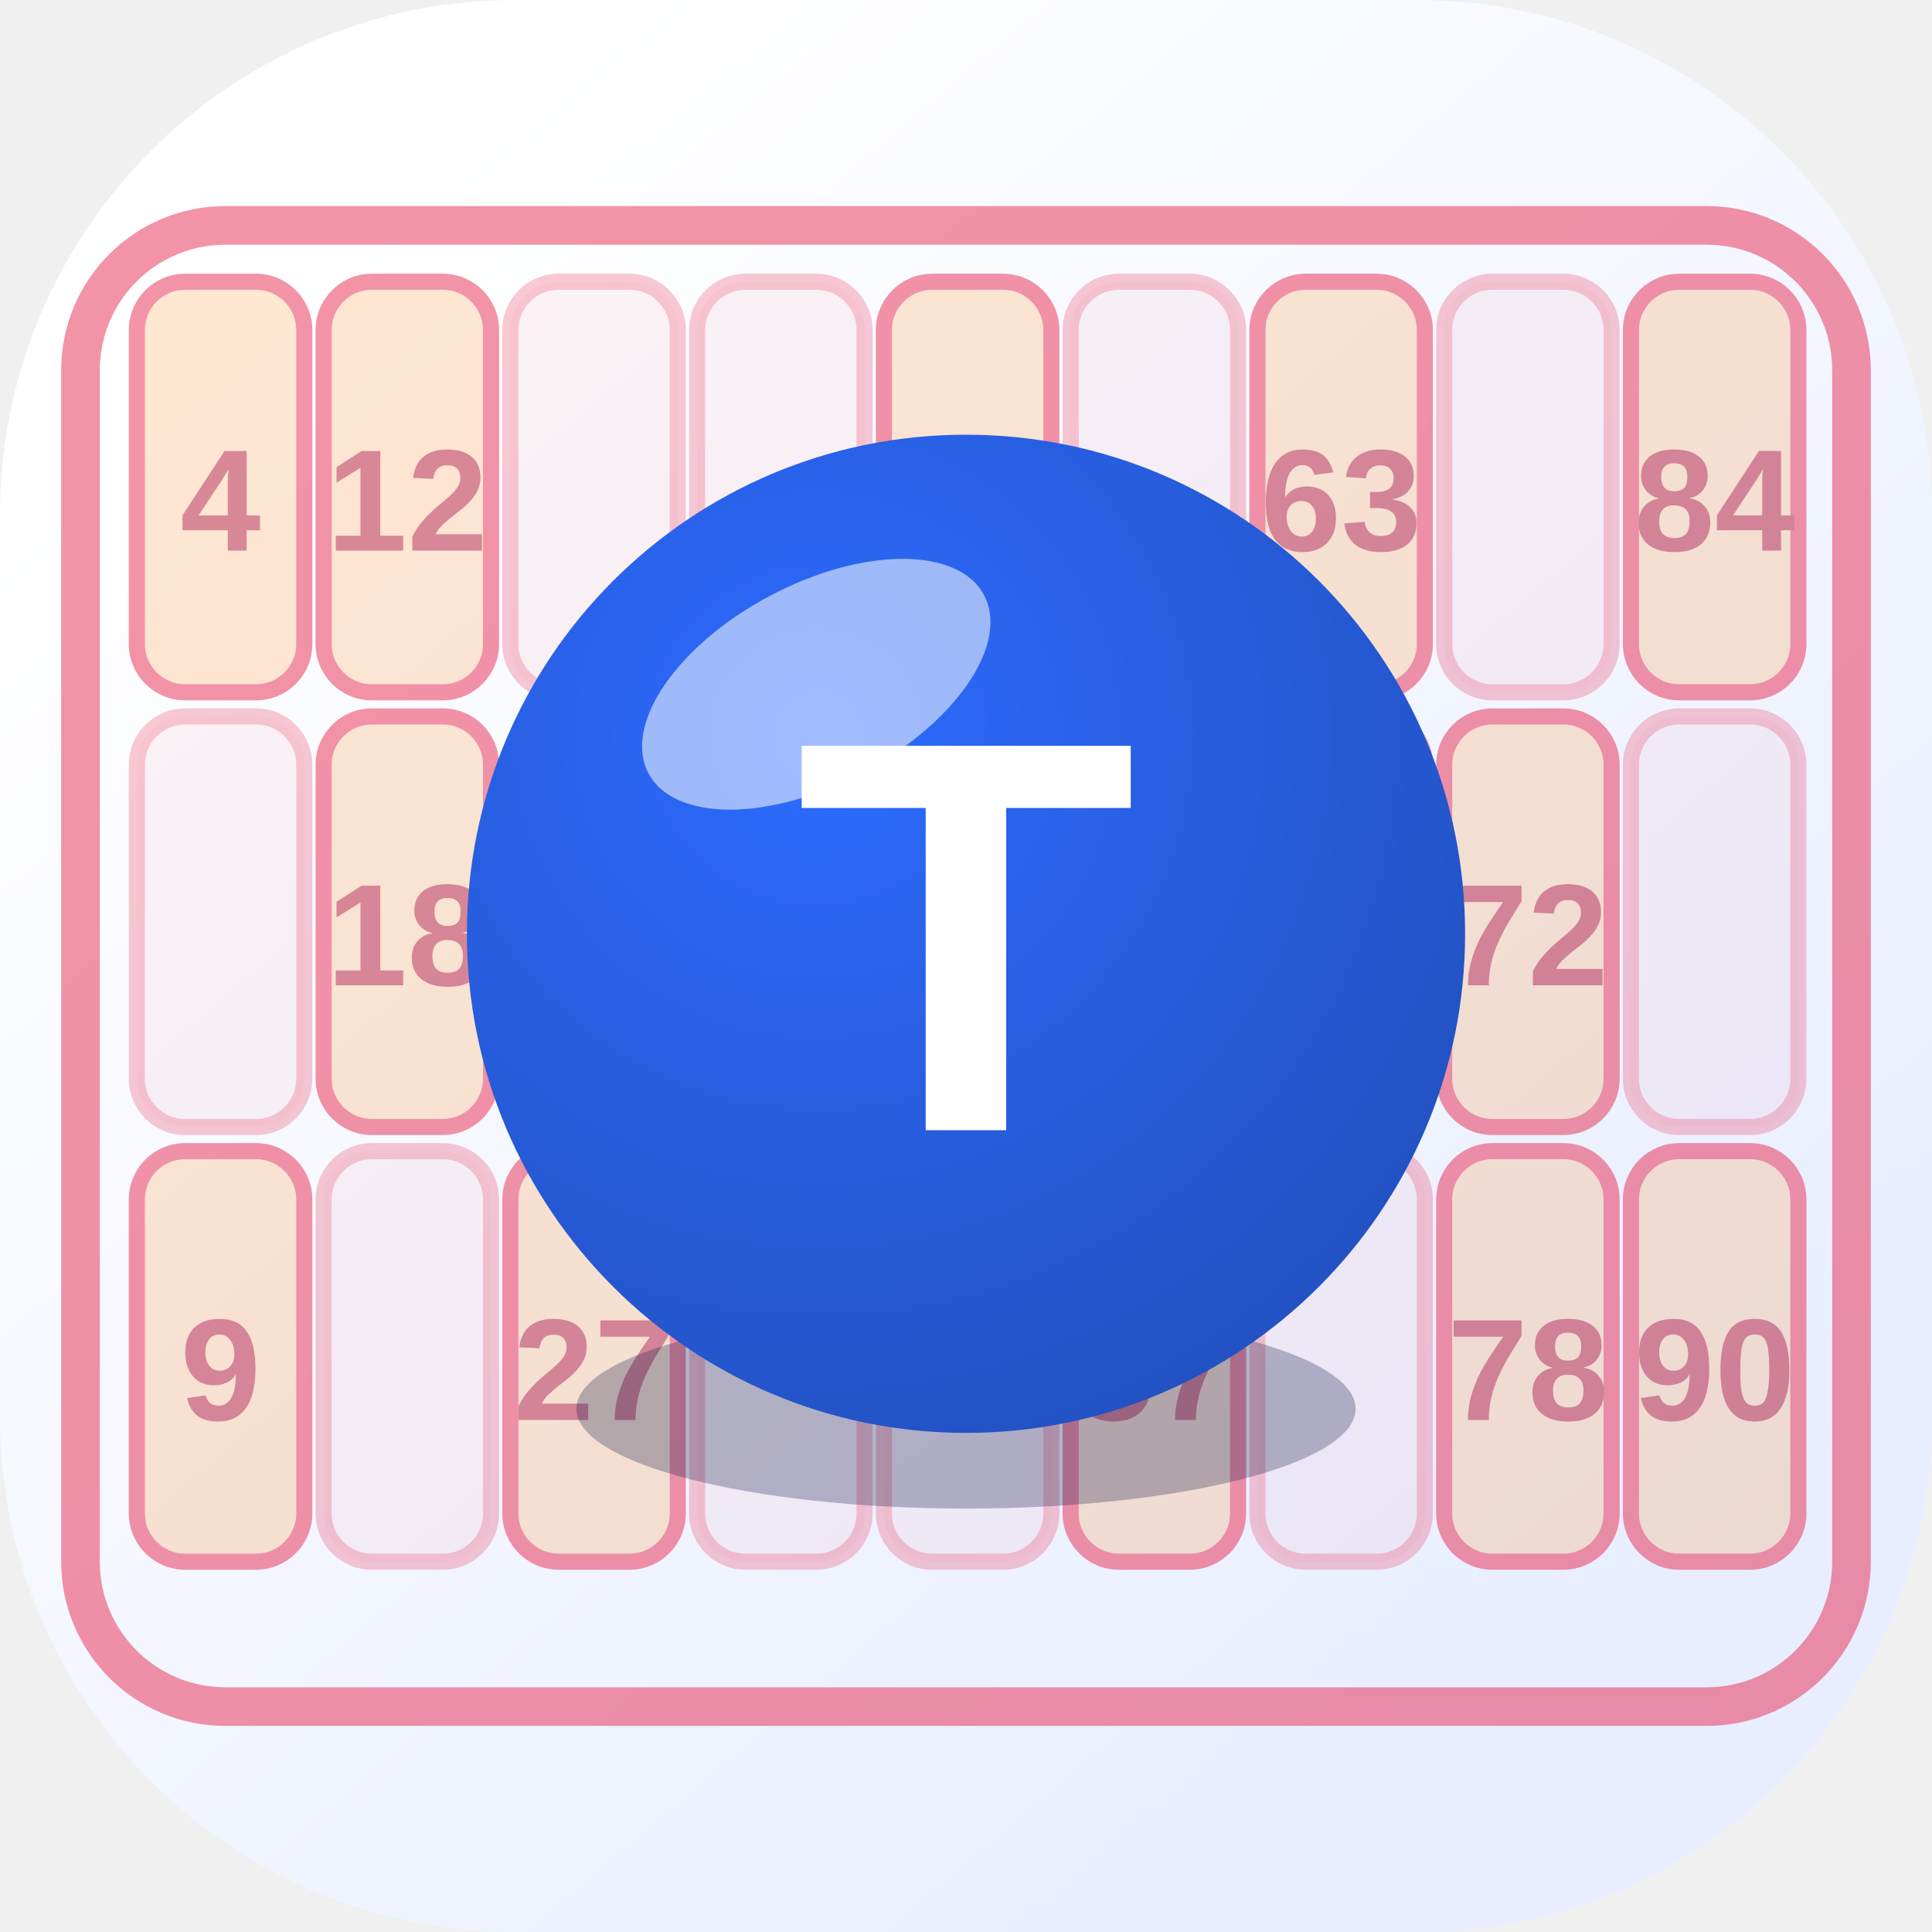
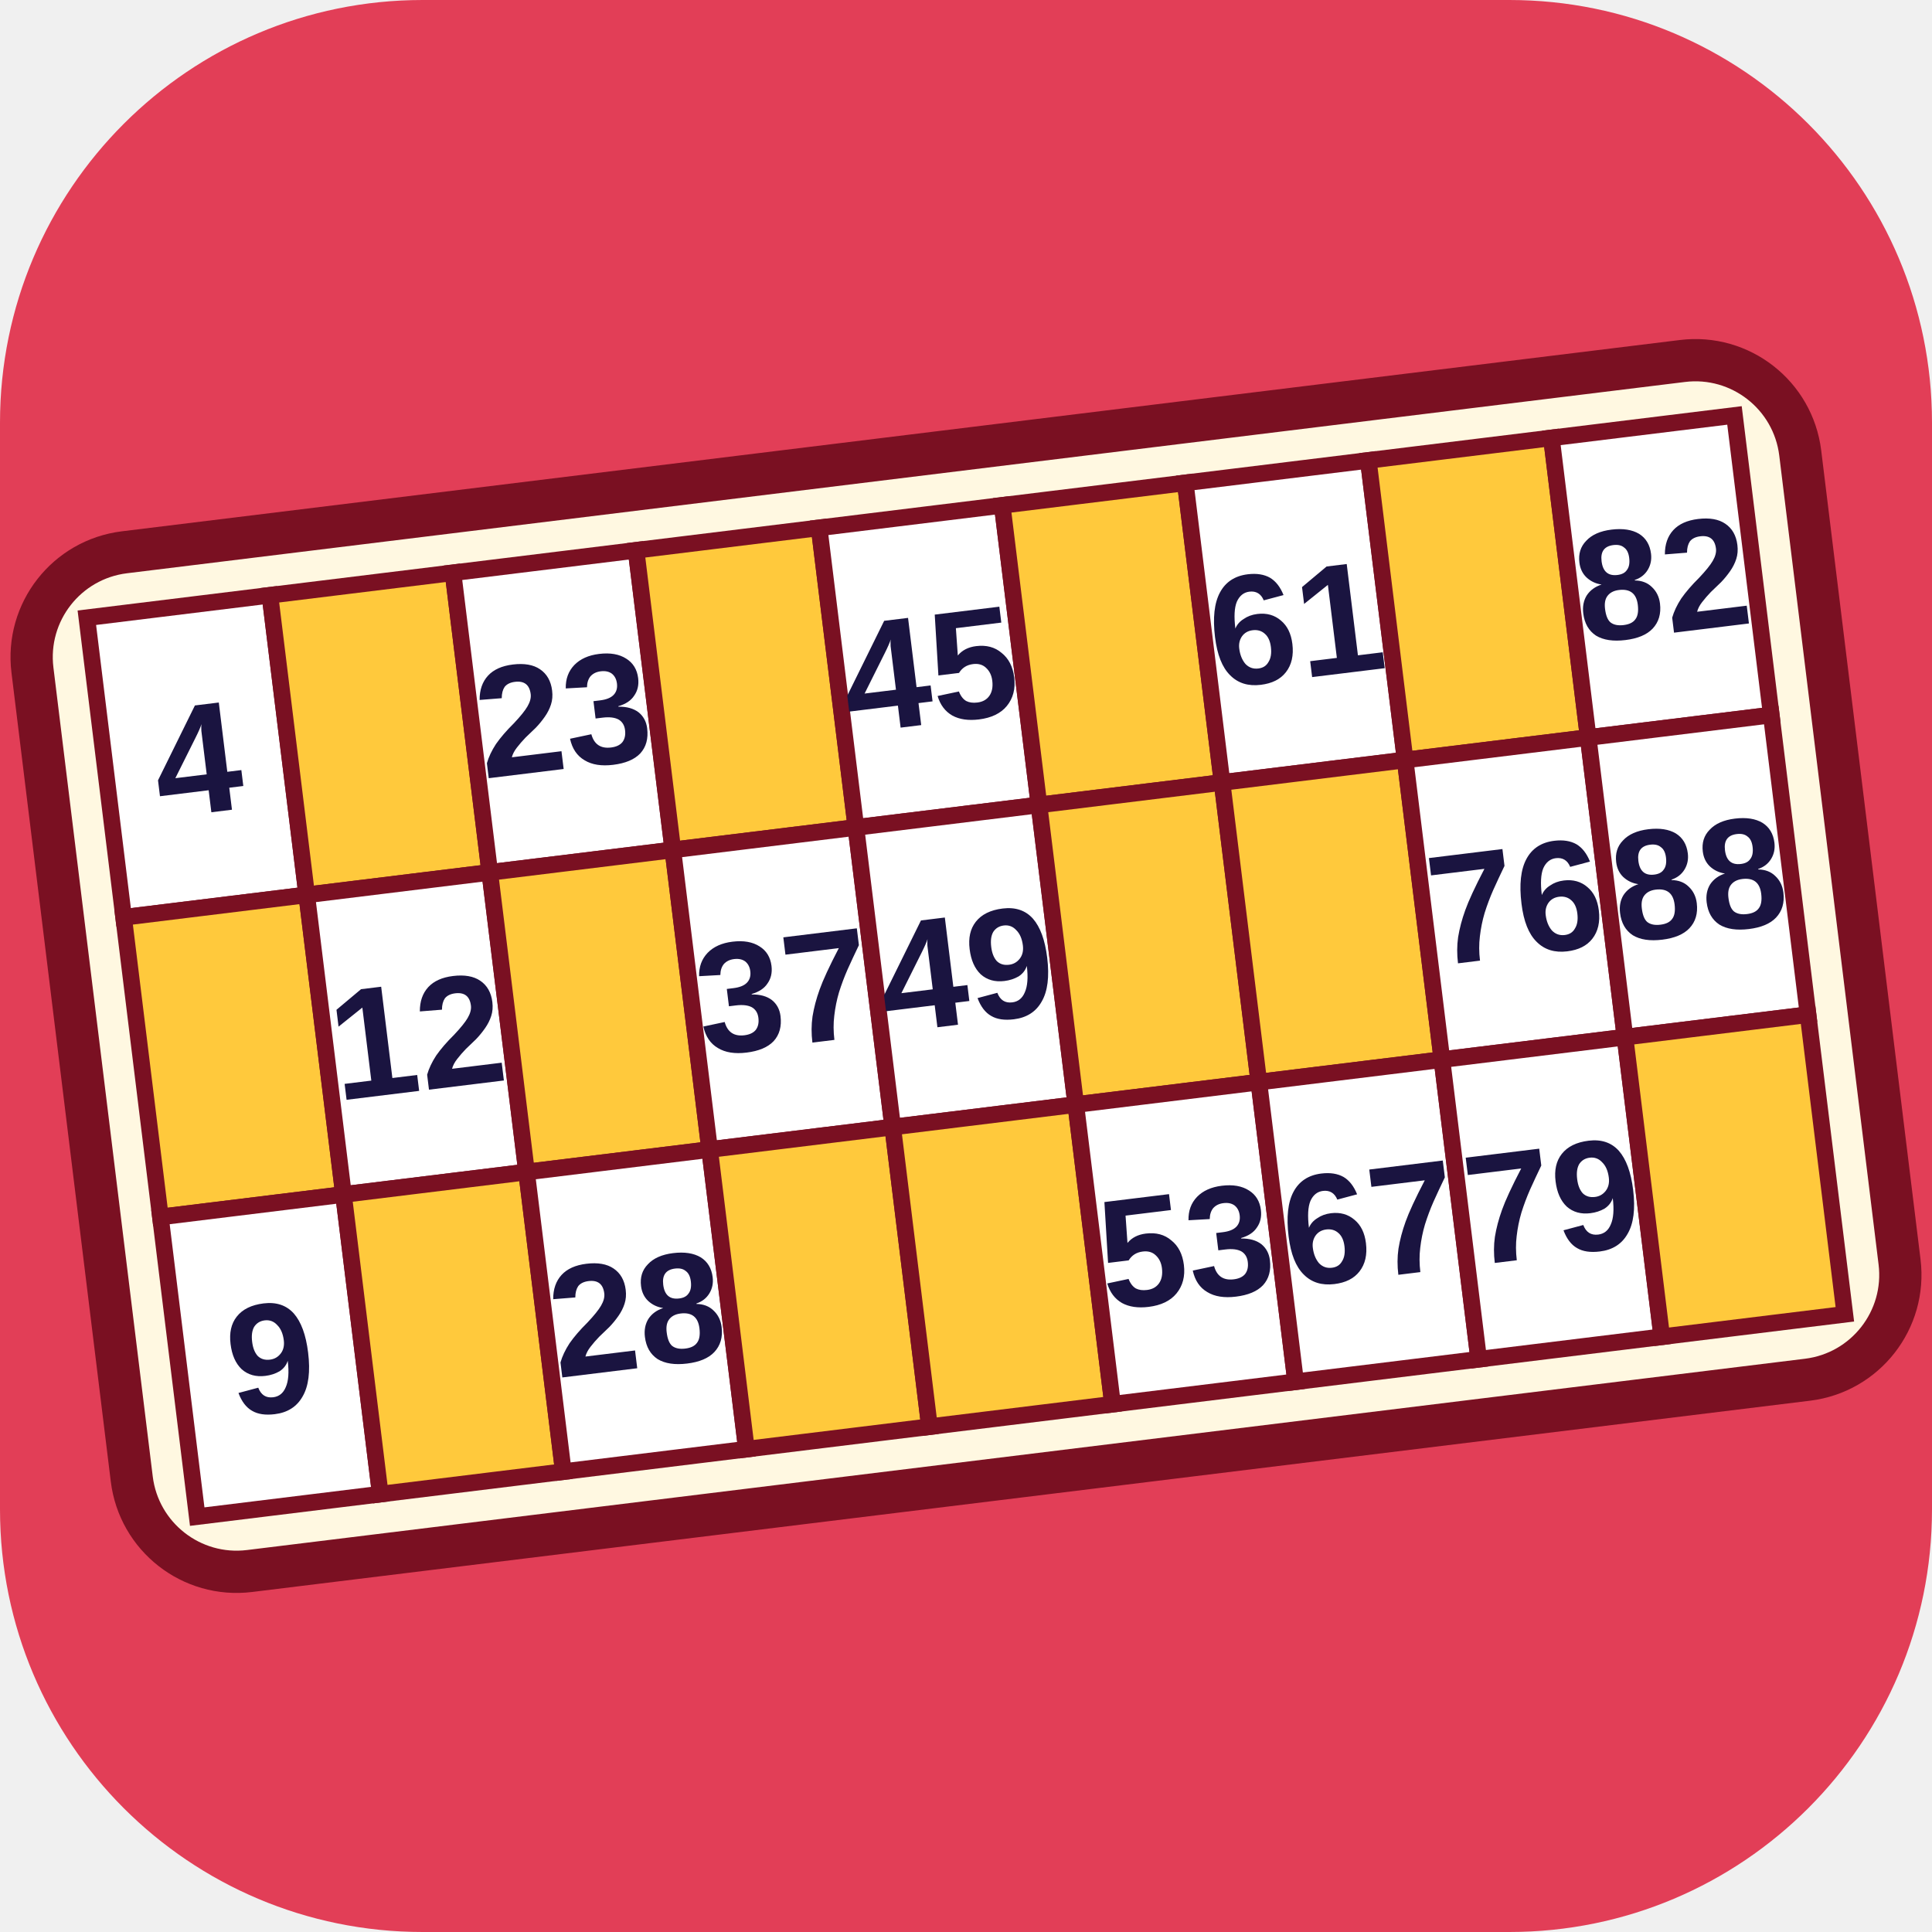
- <svg xmlns="http://www.w3.org/2000/svg" viewBox="0 0 120 120" width="512" height="512">
-   <defs>
-     <linearGradient id="mt271" gradientTransform="rotate(50 .5 .5)">
-       <stop offset="0" stop-color="#FFFFFF" />
-       <stop offset="1" stop-color="#E8EEFF" />
-     </linearGradient>
-   </defs>
-   <rect width="120" height="120" rx="32" fill="url(#mt271)" />
-   <g opacity="0.5" stroke-linecap="round" stroke-linejoin="round">
-     <rect x="5" y="14" width="110" height="92" rx="9" fill="none" stroke="#E8284F" stroke-width="2.4" />
-     <rect x="8.5" y="17.5" width="10.4" height="25.5" rx="3" fill="#FF7A00" fill-opacity=".35" stroke="#E8284F" stroke-width="1" />
-     <text x="13.7" y="34.2" text-anchor="middle" font-family="'Segoe UI','Helvetica Neue',Arial,sans-serif" font-size="9" font-weight="700" fill="#B3122F">4</text>
-     <rect x="20.1" y="17.5" width="10.4" height="25.5" rx="3" fill="#FF7A00" fill-opacity=".35" stroke="#E8284F" stroke-width="1" />
-     <text x="25.3" y="34.2" text-anchor="middle" font-family="'Segoe UI','Helvetica Neue',Arial,sans-serif" font-size="9" font-weight="700" fill="#B3122F">12</text>
-     <rect x="31.7" y="17.5" width="10.4" height="25.5" rx="3" fill="#E8284F" fill-opacity=".10" stroke="#E8284F" stroke-opacity=".5" stroke-width="1" />
-     <rect x="43.3" y="17.5" width="10.4" height="25.5" rx="3" fill="#E8284F" fill-opacity=".10" stroke="#E8284F" stroke-opacity=".5" stroke-width="1" />
-     <rect x="54.9" y="17.5" width="10.4" height="25.5" rx="3" fill="#FF7A00" fill-opacity=".35" stroke="#E8284F" stroke-width="1" />
-     <text x="60.1" y="34.2" text-anchor="middle" font-family="'Segoe UI','Helvetica Neue',Arial,sans-serif" font-size="9" font-weight="700" fill="#B3122F">41</text>
-     <rect x="66.5" y="17.5" width="10.4" height="25.5" rx="3" fill="#E8284F" fill-opacity=".10" stroke="#E8284F" stroke-opacity=".5" stroke-width="1" />
-     <rect x="78.1" y="17.5" width="10.4" height="25.5" rx="3" fill="#FF7A00" fill-opacity=".35" stroke="#E8284F" stroke-width="1" />
-     <text x="83.3" y="34.2" text-anchor="middle" font-family="'Segoe UI','Helvetica Neue',Arial,sans-serif" font-size="9" font-weight="700" fill="#B3122F">63</text>
-     <rect x="89.7" y="17.5" width="10.4" height="25.5" rx="3" fill="#E8284F" fill-opacity=".10" stroke="#E8284F" stroke-opacity=".5" stroke-width="1" />
-     <rect x="101.3" y="17.5" width="10.4" height="25.5" rx="3" fill="#FF7A00" fill-opacity=".35" stroke="#E8284F" stroke-width="1" />
-     <text x="106.5" y="34.2" text-anchor="middle" font-family="'Segoe UI','Helvetica Neue',Arial,sans-serif" font-size="9" font-weight="700" fill="#B3122F">84</text>
-     <rect x="8.5" y="44.5" width="10.4" height="25.5" rx="3" fill="#E8284F" fill-opacity=".10" stroke="#E8284F" stroke-opacity=".5" stroke-width="1" />
-     <rect x="20.1" y="44.5" width="10.4" height="25.5" rx="3" fill="#FF7A00" fill-opacity=".35" stroke="#E8284F" stroke-width="1" />
-     <text x="25.3" y="61.2" text-anchor="middle" font-family="'Segoe UI','Helvetica Neue',Arial,sans-serif" font-size="9" font-weight="700" fill="#B3122F">18</text>
-     <rect x="31.7" y="44.5" width="10.4" height="25.5" rx="3" fill="#E8284F" fill-opacity=".10" stroke="#E8284F" stroke-opacity=".5" stroke-width="1" />
-     <rect x="43.3" y="44.5" width="10.4" height="25.5" rx="3" fill="#FF7A00" fill-opacity=".35" stroke="#E8284F" stroke-width="1" />
-     <text x="48.5" y="61.2" text-anchor="middle" font-family="'Segoe UI','Helvetica Neue',Arial,sans-serif" font-size="9" font-weight="700" fill="#B3122F">36</text>
-     <rect x="54.9" y="44.5" width="10.4" height="25.5" rx="3" fill="#FF7A00" fill-opacity=".35" stroke="#E8284F" stroke-width="1" />
-     <text x="60.1" y="61.2" text-anchor="middle" font-family="'Segoe UI','Helvetica Neue',Arial,sans-serif" font-size="9" font-weight="700" fill="#B3122F">48</text>
-     <rect x="66.5" y="44.5" width="10.4" height="25.5" rx="3" fill="#E8284F" fill-opacity=".10" stroke="#E8284F" stroke-opacity=".5" stroke-width="1" />
-     <rect x="78.1" y="44.5" width="10.4" height="25.5" rx="3" fill="#FF7A00" fill-opacity=".35" stroke="#E8284F" stroke-width="1" />
-     <text x="83.3" y="61.2" text-anchor="middle" font-family="'Segoe UI','Helvetica Neue',Arial,sans-serif" font-size="9" font-weight="700" fill="#B3122F">69</text>
-     <rect x="89.7" y="44.5" width="10.4" height="25.5" rx="3" fill="#FF7A00" fill-opacity=".35" stroke="#E8284F" stroke-width="1" />
-     <text x="94.9" y="61.2" text-anchor="middle" font-family="'Segoe UI','Helvetica Neue',Arial,sans-serif" font-size="9" font-weight="700" fill="#B3122F">72</text>
-     <rect x="101.3" y="44.5" width="10.4" height="25.5" rx="3" fill="#E8284F" fill-opacity=".10" stroke="#E8284F" stroke-opacity=".5" stroke-width="1" />
-     <rect x="8.5" y="71.5" width="10.4" height="25.5" rx="3" fill="#FF7A00" fill-opacity=".35" stroke="#E8284F" stroke-width="1" />
-     <text x="13.7" y="88.2" text-anchor="middle" font-family="'Segoe UI','Helvetica Neue',Arial,sans-serif" font-size="9" font-weight="700" fill="#B3122F">9</text>
-     <rect x="20.1" y="71.5" width="10.4" height="25.5" rx="3" fill="#E8284F" fill-opacity=".10" stroke="#E8284F" stroke-opacity=".5" stroke-width="1" />
-     <rect x="31.7" y="71.5" width="10.4" height="25.5" rx="3" fill="#FF7A00" fill-opacity=".35" stroke="#E8284F" stroke-width="1" />
-     <text x="36.9" y="88.2" text-anchor="middle" font-family="'Segoe UI','Helvetica Neue',Arial,sans-serif" font-size="9" font-weight="700" fill="#B3122F">27</text>
-     <rect x="43.3" y="71.5" width="10.4" height="25.5" rx="3" fill="#E8284F" fill-opacity=".10" stroke="#E8284F" stroke-opacity=".5" stroke-width="1" />
-     <rect x="54.9" y="71.5" width="10.4" height="25.5" rx="3" fill="#E8284F" fill-opacity=".10" stroke="#E8284F" stroke-opacity=".5" stroke-width="1" />
-     <rect x="66.5" y="71.5" width="10.4" height="25.5" rx="3" fill="#FF7A00" fill-opacity=".35" stroke="#E8284F" stroke-width="1" />
-     <text x="71.7" y="88.2" text-anchor="middle" font-family="'Segoe UI','Helvetica Neue',Arial,sans-serif" font-size="9" font-weight="700" fill="#B3122F">57</text>
-     <rect x="78.1" y="71.5" width="10.4" height="25.5" rx="3" fill="#E8284F" fill-opacity=".10" stroke="#E8284F" stroke-opacity=".5" stroke-width="1" />
-     <rect x="89.7" y="71.5" width="10.4" height="25.5" rx="3" fill="#FF7A00" fill-opacity=".35" stroke="#E8284F" stroke-width="1" />
-     <text x="94.9" y="88.2" text-anchor="middle" font-family="'Segoe UI','Helvetica Neue',Arial,sans-serif" font-size="9" font-weight="700" fill="#B3122F">78</text>
-     <rect x="101.3" y="71.5" width="10.4" height="25.5" rx="3" fill="#FF7A00" fill-opacity=".35" stroke="#E8284F" stroke-width="1" />
-     <text x="106.5" y="88.2" text-anchor="middle" font-family="'Segoe UI','Helvetica Neue',Arial,sans-serif" font-size="9" font-weight="700" fill="#B3122F">90</text>
+ <svg xmlns="http://www.w3.org/2000/svg" viewBox="0 0 64 64" width="512" height="512" role="img" aria-label="Corporate Tambola">
+   <rect width="64" height="64" rx="14" fill="#E23E57" />
+   <g transform="rotate(-7 32 32)">
+     <rect x="2.5" y="15" width="59" height="34" rx="3.5" fill="#FFF8E1" stroke="#7A1022" stroke-width="1.4" />
+     <rect x="4.50" y="17.00" width="6.11" height="10" fill="#FFFFFF" stroke="#7A1022" stroke-width=".55" />
+     <text x="7.55" y="23.90" font-size="5.2" font-family="Arial,Helvetica,sans-serif" font-weight="700" fill="#1A1440" text-anchor="middle">4</text>
+     <rect x="10.61" y="17.00" width="6.11" height="10" fill="#FFC93C" stroke="#7A1022" stroke-width=".55" />
+     <rect x="16.72" y="17.00" width="6.11" height="10" fill="#FFFFFF" stroke="#7A1022" stroke-width=".55" />
+     <text x="19.77" y="23.90" font-size="5.2" font-family="Arial,Helvetica,sans-serif" font-weight="700" fill="#1A1440" text-anchor="middle">23</text>
+     <rect x="22.83" y="17.00" width="6.11" height="10" fill="#FFC93C" stroke="#7A1022" stroke-width=".55" />
+     <rect x="28.94" y="17.00" width="6.11" height="10" fill="#FFFFFF" stroke="#7A1022" stroke-width=".55" />
+     <text x="32.00" y="23.90" font-size="5.2" font-family="Arial,Helvetica,sans-serif" font-weight="700" fill="#1A1440" text-anchor="middle">45</text>
+     <rect x="35.05" y="17.00" width="6.11" height="10" fill="#FFC93C" stroke="#7A1022" stroke-width=".55" />
+     <rect x="41.16" y="17.00" width="6.11" height="10" fill="#FFFFFF" stroke="#7A1022" stroke-width=".55" />
+     <text x="44.22" y="23.90" font-size="5.2" font-family="Arial,Helvetica,sans-serif" font-weight="700" fill="#1A1440" text-anchor="middle">61</text>
+     <rect x="47.27" y="17.00" width="6.11" height="10" fill="#FFC93C" stroke="#7A1022" stroke-width=".55" />
+     <rect x="53.38" y="17.00" width="6.11" height="10" fill="#FFFFFF" stroke="#7A1022" stroke-width=".55" />
+     <text x="56.44" y="23.90" font-size="5.2" font-family="Arial,Helvetica,sans-serif" font-weight="700" fill="#1A1440" text-anchor="middle">82</text>
+     <rect x="4.50" y="27.00" width="6.11" height="10" fill="#FFC93C" stroke="#7A1022" stroke-width=".55" />
+     <rect x="10.61" y="27.00" width="6.11" height="10" fill="#FFFFFF" stroke="#7A1022" stroke-width=".55" />
+     <text x="13.66" y="33.90" font-size="5.2" font-family="Arial,Helvetica,sans-serif" font-weight="700" fill="#1A1440" text-anchor="middle">12</text>
+     <rect x="16.72" y="27.00" width="6.11" height="10" fill="#FFC93C" stroke="#7A1022" stroke-width=".55" />
+     <rect x="22.83" y="27.00" width="6.11" height="10" fill="#FFFFFF" stroke="#7A1022" stroke-width=".55" />
+     <text x="25.89" y="33.90" font-size="5.2" font-family="Arial,Helvetica,sans-serif" font-weight="700" fill="#1A1440" text-anchor="middle">37</text>
+     <rect x="28.94" y="27.00" width="6.11" height="10" fill="#FFFFFF" stroke="#7A1022" stroke-width=".55" />
+     <text x="32.00" y="33.90" font-size="5.2" font-family="Arial,Helvetica,sans-serif" font-weight="700" fill="#1A1440" text-anchor="middle">49</text>
+     <rect x="35.05" y="27.00" width="6.11" height="10" fill="#FFC93C" stroke="#7A1022" stroke-width=".55" />
+     <rect x="41.16" y="27.00" width="6.11" height="10" fill="#FFC93C" stroke="#7A1022" stroke-width=".55" />
+     <rect x="47.27" y="27.00" width="6.11" height="10" fill="#FFFFFF" stroke="#7A1022" stroke-width=".55" />
+     <text x="50.33" y="33.90" font-size="5.2" font-family="Arial,Helvetica,sans-serif" font-weight="700" fill="#1A1440" text-anchor="middle">76</text>
+     <rect x="53.38" y="27.00" width="6.11" height="10" fill="#FFFFFF" stroke="#7A1022" stroke-width=".55" />
+     <text x="56.44" y="33.90" font-size="5.2" font-family="Arial,Helvetica,sans-serif" font-weight="700" fill="#1A1440" text-anchor="middle">88</text>
+     <rect x="4.50" y="37.00" width="6.11" height="10" fill="#FFFFFF" stroke="#7A1022" stroke-width=".55" />
+     <text x="7.55" y="43.90" font-size="5.2" font-family="Arial,Helvetica,sans-serif" font-weight="700" fill="#1A1440" text-anchor="middle">9</text>
+     <rect x="10.61" y="37.00" width="6.11" height="10" fill="#FFC93C" stroke="#7A1022" stroke-width=".55" />
+     <rect x="16.72" y="37.00" width="6.11" height="10" fill="#FFFFFF" stroke="#7A1022" stroke-width=".55" />
+     <text x="19.77" y="43.90" font-size="5.2" font-family="Arial,Helvetica,sans-serif" font-weight="700" fill="#1A1440" text-anchor="middle">28</text>
+     <rect x="22.83" y="37.00" width="6.11" height="10" fill="#FFC93C" stroke="#7A1022" stroke-width=".55" />
+     <rect x="28.94" y="37.00" width="6.11" height="10" fill="#FFC93C" stroke="#7A1022" stroke-width=".55" />
+     <rect x="35.05" y="37.00" width="6.11" height="10" fill="#FFFFFF" stroke="#7A1022" stroke-width=".55" />
+     <text x="38.10" y="43.90" font-size="5.2" font-family="Arial,Helvetica,sans-serif" font-weight="700" fill="#1A1440" text-anchor="middle">53</text>
+     <rect x="41.16" y="37.00" width="6.11" height="10" fill="#FFFFFF" stroke="#7A1022" stroke-width=".55" />
+     <text x="44.22" y="43.90" font-size="5.2" font-family="Arial,Helvetica,sans-serif" font-weight="700" fill="#1A1440" text-anchor="middle">67</text>
+     <rect x="47.27" y="37.00" width="6.11" height="10" fill="#FFFFFF" stroke="#7A1022" stroke-width=".55" />
+     <text x="50.33" y="43.90" font-size="5.2" font-family="Arial,Helvetica,sans-serif" font-weight="700" fill="#1A1440" text-anchor="middle">79</text>
+     <rect x="53.38" y="37.00" width="6.11" height="10" fill="#FFC93C" stroke="#7A1022" stroke-width=".55" />
  </g>
-   <defs>
-     <radialGradient id="b272" cx=".35" cy=".3" r=".9">
-       <stop offset="0" stop-color="#2D6BFF" />
-       <stop offset="1" stop-color="#204DB7" />
-     </radialGradient>
-   </defs>
-   <ellipse cx="60.0" cy="87.5" rx="24.2" ry="6.2" fill="#0B1240" opacity=".28" />
-   <circle cx="60.0" cy="58.0" r="31.0" fill="url(#b272)" />
-   <ellipse cx="50.7" cy="42.5" rx="11.8" ry="6.2" fill="#FFFFFF" opacity=".55" transform="rotate(-28 50.7 42.5)" />
-   <text x="60.0" y="70.2" text-anchor="middle" font-family="'Segoe UI','Helvetica Neue',Arial,sans-serif" font-size="34.7" font-weight="900" fill="#FFFFFF">T</text>
</svg>
